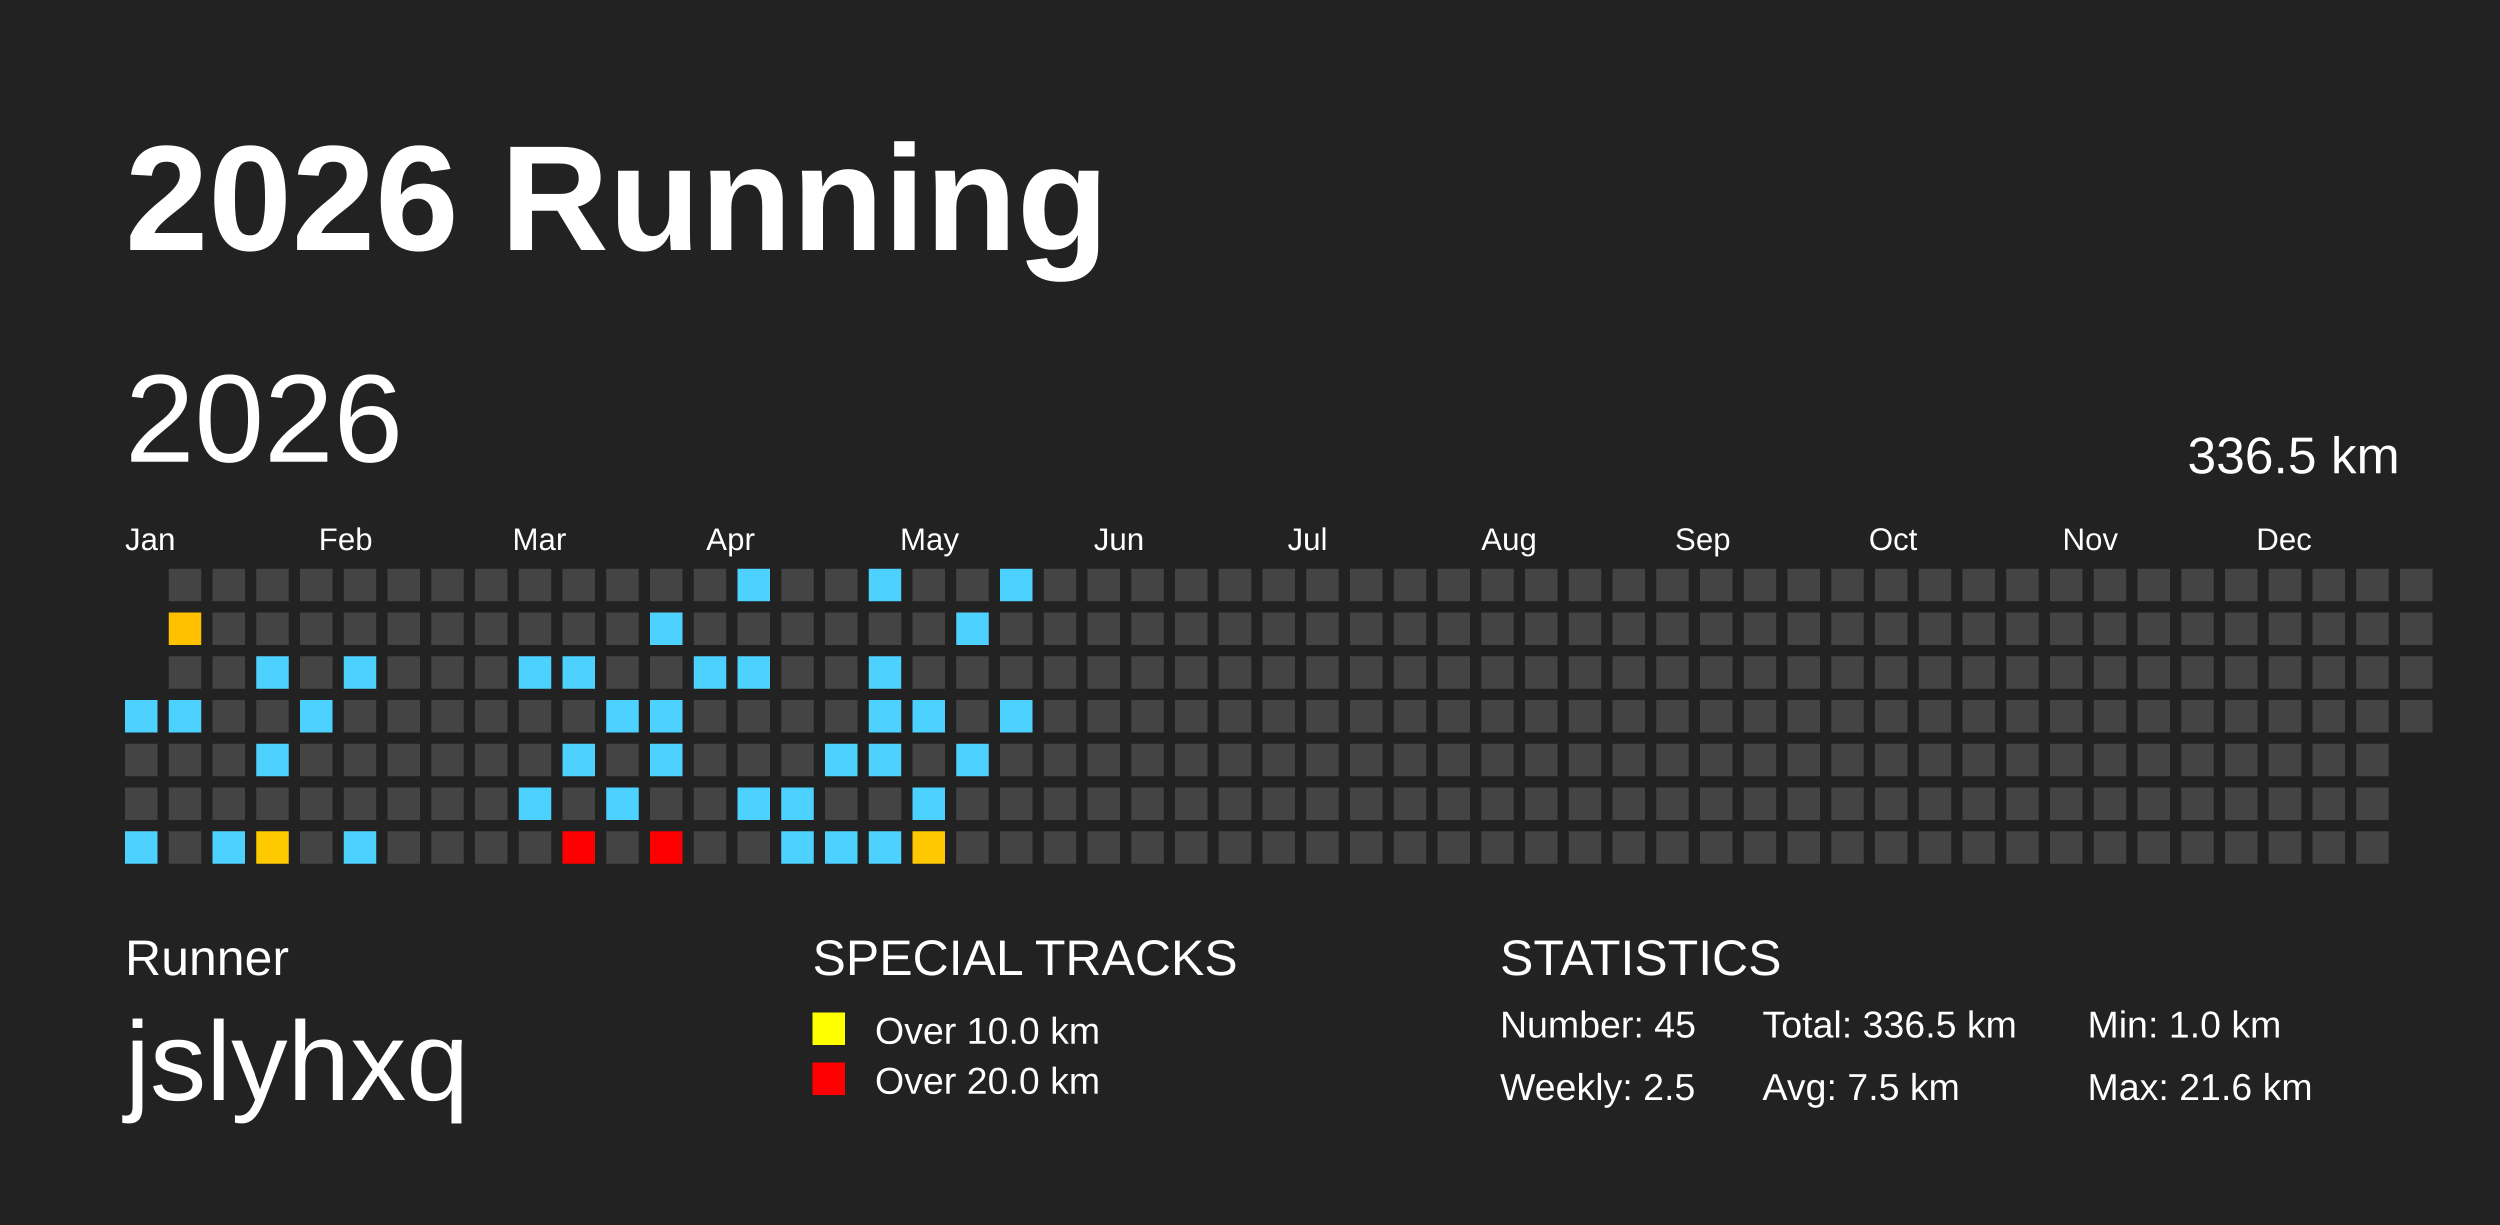
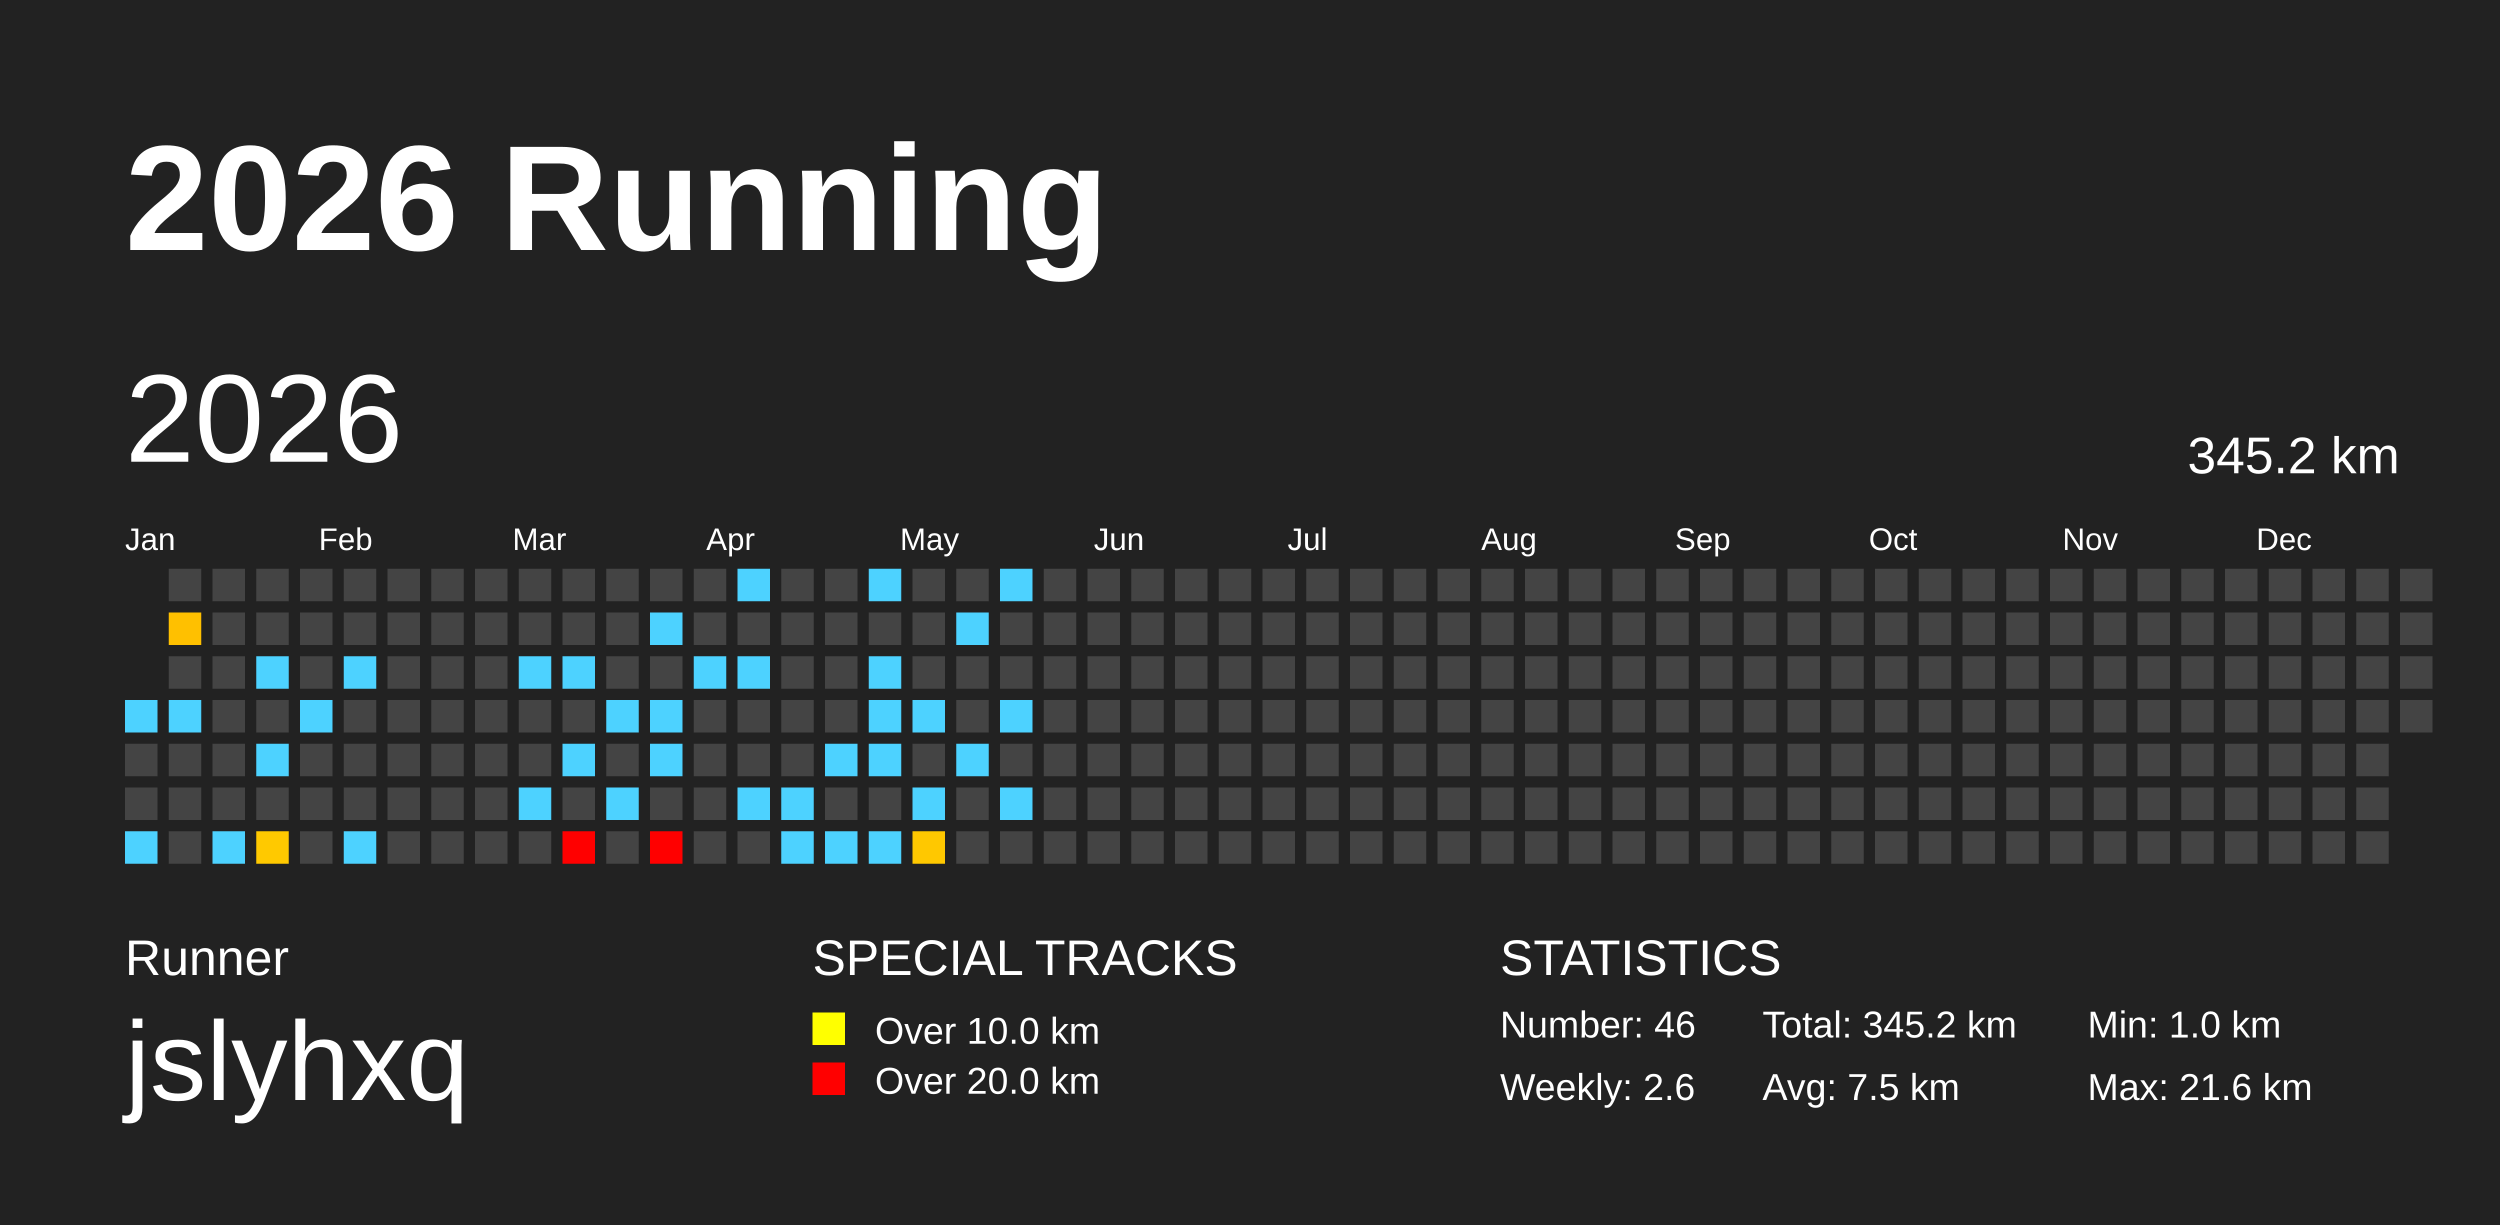
<svg xmlns="http://www.w3.org/2000/svg" baseProfile="full" height="98mm" version="1.1" viewBox="0,0,200,98" width="200mm">
  <defs />
  <rect fill="#222222" height="98" width="200" x="0" y="0" />
  <text fill="#FFFFFF" style="font-size:12px; font-family:Arial; font-weight:bold;" x="10" y="20">2026 Running</text>
  <text fill="#FFFFFF" style="font-size:4px; font-family:Arial" x="10" y="78">Runner</text>
  <text fill="#FFFFFF" style="font-size:9px; font-family:Arial" x="10" y="88">jslyhxq</text>
  <text fill="#FFFFFF" style="font-size:4px; font-family:Arial" x="65" y="78">SPECIAL TRACKS</text>
  <rect fill="yellow" height="2.6" width="2.6" x="65" y="81" />
  <text fill="#FFFFFF" style="font-size:3px; font-family:Arial" x="70" y="83.5">Over 10.0 km</text>
  <rect fill="red" height="2.6" width="2.6" x="65" y="85" />
  <text fill="#FFFFFF" style="font-size:3px; font-family:Arial" x="70" y="87.5">Over 20.0 km</text>
  <text fill="#FFFFFF" style="font-size:4px; font-family:Arial" x="120" y="78">STATISTICS</text>
-   <text fill="#FFFFFF" style="font-size:3px; font-family:Arial" x="120" y="83">Number: 45</text>
-   <text fill="#FFFFFF" style="font-size:3px; font-family:Arial" x="120" y="88">Weekly: 2.5</text>
-   <text fill="#FFFFFF" style="font-size:3px; font-family:Arial" x="141" y="83">Total: 336.5 km</text>
+   <text fill="#FFFFFF" style="font-size:3px; font-family:Arial" x="120" y="83">Number: 46</text>
+   <text fill="#FFFFFF" style="font-size:3px; font-family:Arial" x="120" y="88">Weekly: 2.6</text>
+   <text fill="#FFFFFF" style="font-size:3px; font-family:Arial" x="141" y="83">Total: 345.2 km</text>
  <text fill="#FFFFFF" style="font-size:3px; font-family:Arial" x="141" y="88">Avg: 7.5 km</text>
  <text fill="#FFFFFF" style="font-size:3px; font-family:Arial" x="167" y="83">Min: 1.0 km</text>
  <text fill="#FFFFFF" style="font-size:3px; font-family:Arial" x="167" y="88">Max: 21.6 km</text>
  <text dominant-baseline="hanging" fill="#FFFFFF" style="font-size:10.0px; font-family:Arial;" x="10" y="30">2026</text>
-   <text dominant-baseline="hanging" fill="#FFFFFF" style="font-size:4.125px; font-family:Arial;" x="175" y="35">336.5 km</text>
+   <text dominant-baseline="hanging" fill="#FFFFFF" style="font-size:4.125px; font-family:Arial;" x="175" y="35">345.2 km</text>
  <text fill="#FFFFFF" style="font-size:2.5px; font-family:Arial" x="10.0" y="44">Jan</text>
  <text fill="#FFFFFF" style="font-size:2.5px; font-family:Arial" x="25.5" y="44">Feb</text>
  <text fill="#FFFFFF" style="font-size:2.5px; font-family:Arial" x="41.0" y="44">Mar</text>
  <text fill="#FFFFFF" style="font-size:2.5px; font-family:Arial" x="56.5" y="44">Apr</text>
  <text fill="#FFFFFF" style="font-size:2.5px; font-family:Arial" x="72.0" y="44">May</text>
  <text fill="#FFFFFF" style="font-size:2.5px; font-family:Arial" x="87.5" y="44">Jun</text>
  <text fill="#FFFFFF" style="font-size:2.5px; font-family:Arial" x="103.0" y="44">Jul</text>
  <text fill="#FFFFFF" style="font-size:2.5px; font-family:Arial" x="118.5" y="44">Aug</text>
  <text fill="#FFFFFF" style="font-size:2.5px; font-family:Arial" x="134.0" y="44">Sep</text>
  <text fill="#FFFFFF" style="font-size:2.5px; font-family:Arial" x="149.5" y="44">Oct</text>
  <text fill="#FFFFFF" style="font-size:2.5px; font-family:Arial" x="165.0" y="44">Nov</text>
  <text fill="#FFFFFF" style="font-size:2.5px; font-family:Arial" x="180.5" y="44">Dec</text>
  <rect fill="#4dd2ff" height="2.6" width="2.6" x="10.0" y="56.0" />
  <rect fill="#444444" height="2.6" width="2.6" x="10.0" y="59.5" />
  <rect fill="#444444" height="2.6" width="2.6" x="10.0" y="63.0" />
  <rect fill="#4dd2ff" height="2.6" width="2.6" x="10.0" y="66.5" />
  <rect fill="#444444" height="2.6" width="2.6" x="13.5" y="45.5" />
  <rect fill="#ffc000" height="2.6" width="2.6" x="13.5" y="49.0" />
  <rect fill="#444444" height="2.6" width="2.6" x="13.5" y="52.5" />
  <rect fill="#4dd2ff" height="2.6" width="2.6" x="13.5" y="56.0" />
  <rect fill="#444444" height="2.6" width="2.6" x="13.5" y="59.5" />
  <rect fill="#444444" height="2.6" width="2.6" x="13.5" y="63.0" />
  <rect fill="#444444" height="2.6" width="2.6" x="13.5" y="66.5" />
  <rect fill="#444444" height="2.6" width="2.6" x="17.0" y="45.5" />
  <rect fill="#444444" height="2.6" width="2.6" x="17.0" y="49.0" />
  <rect fill="#444444" height="2.6" width="2.6" x="17.0" y="52.5" />
  <rect fill="#444444" height="2.6" width="2.6" x="17.0" y="56.0" />
  <rect fill="#444444" height="2.6" width="2.6" x="17.0" y="59.5" />
  <rect fill="#444444" height="2.6" width="2.6" x="17.0" y="63.0" />
  <rect fill="#4dd2ff" height="2.6" width="2.6" x="17.0" y="66.5" />
  <rect fill="#444444" height="2.6" width="2.6" x="20.5" y="45.5" />
  <rect fill="#444444" height="2.6" width="2.6" x="20.5" y="49.0" />
  <rect fill="#4dd2ff" height="2.6" width="2.6" x="20.5" y="52.5" />
  <rect fill="#444444" height="2.6" width="2.6" x="20.5" y="56.0" />
  <rect fill="#4dd2ff" height="2.6" width="2.6" x="20.5" y="59.5" />
  <rect fill="#444444" height="2.6" width="2.6" x="20.5" y="63.0" />
  <rect fill="#ffc900" height="2.6" width="2.6" x="20.5" y="66.5" />
  <rect fill="#444444" height="2.6" width="2.6" x="24.0" y="45.5" />
  <rect fill="#444444" height="2.6" width="2.6" x="24.0" y="49.0" />
  <rect fill="#444444" height="2.6" width="2.6" x="24.0" y="52.5" />
  <rect fill="#4dd2ff" height="2.6" width="2.6" x="24.0" y="56.0" />
  <rect fill="#444444" height="2.6" width="2.6" x="24.0" y="59.5" />
  <rect fill="#444444" height="2.6" width="2.6" x="24.0" y="63.0" />
  <rect fill="#444444" height="2.6" width="2.6" x="24.0" y="66.5" />
  <rect fill="#444444" height="2.6" width="2.6" x="27.5" y="45.5" />
  <rect fill="#444444" height="2.6" width="2.6" x="27.5" y="49.0" />
  <rect fill="#4dd2ff" height="2.6" width="2.6" x="27.5" y="52.5" />
  <rect fill="#444444" height="2.6" width="2.6" x="27.5" y="56.0" />
  <rect fill="#444444" height="2.6" width="2.6" x="27.5" y="59.5" />
  <rect fill="#444444" height="2.6" width="2.6" x="27.5" y="63.0" />
  <rect fill="#4dd2ff" height="2.6" width="2.6" x="27.5" y="66.5" />
  <rect fill="#444444" height="2.6" width="2.6" x="31.0" y="45.5" />
  <rect fill="#444444" height="2.6" width="2.6" x="31.0" y="49.0" />
  <rect fill="#444444" height="2.6" width="2.6" x="31.0" y="52.5" />
  <rect fill="#444444" height="2.6" width="2.6" x="31.0" y="56.0" />
  <rect fill="#444444" height="2.6" width="2.6" x="31.0" y="59.5" />
  <rect fill="#444444" height="2.6" width="2.6" x="31.0" y="63.0" />
  <rect fill="#444444" height="2.6" width="2.6" x="31.0" y="66.5" />
  <rect fill="#444444" height="2.6" width="2.6" x="34.5" y="45.5" />
  <rect fill="#444444" height="2.6" width="2.6" x="34.5" y="49.0" />
  <rect fill="#444444" height="2.6" width="2.6" x="34.5" y="52.5" />
  <rect fill="#444444" height="2.6" width="2.6" x="34.5" y="56.0" />
  <rect fill="#444444" height="2.6" width="2.6" x="34.5" y="59.5" />
  <rect fill="#444444" height="2.6" width="2.6" x="34.5" y="63.0" />
  <rect fill="#444444" height="2.6" width="2.6" x="34.5" y="66.5" />
  <rect fill="#444444" height="2.6" width="2.6" x="38.0" y="45.5" />
  <rect fill="#444444" height="2.6" width="2.6" x="38.0" y="49.0" />
  <rect fill="#444444" height="2.6" width="2.6" x="38.0" y="52.5" />
  <rect fill="#444444" height="2.6" width="2.6" x="38.0" y="56.0" />
  <rect fill="#444444" height="2.6" width="2.6" x="38.0" y="59.5" />
  <rect fill="#444444" height="2.6" width="2.6" x="38.0" y="63.0" />
  <rect fill="#444444" height="2.6" width="2.6" x="38.0" y="66.5" />
  <rect fill="#444444" height="2.6" width="2.6" x="41.5" y="45.5" />
  <rect fill="#444444" height="2.6" width="2.6" x="41.5" y="49.0" />
  <rect fill="#4dd2ff" height="2.6" width="2.6" x="41.5" y="52.5" />
  <rect fill="#444444" height="2.6" width="2.6" x="41.5" y="56.0" />
  <rect fill="#444444" height="2.6" width="2.6" x="41.5" y="59.5" />
  <rect fill="#4dd2ff" height="2.6" width="2.6" x="41.5" y="63.0" />
  <rect fill="#444444" height="2.6" width="2.6" x="41.5" y="66.5" />
  <rect fill="#444444" height="2.6" width="2.6" x="45.0" y="45.5" />
  <rect fill="#444444" height="2.6" width="2.6" x="45.0" y="49.0" />
  <rect fill="#4dd2ff" height="2.6" width="2.6" x="45.0" y="52.5" />
  <rect fill="#444444" height="2.6" width="2.6" x="45.0" y="56.0" />
  <rect fill="#4dd2ff" height="2.6" width="2.6" x="45.0" y="59.5" />
  <rect fill="#444444" height="2.6" width="2.6" x="45.0" y="63.0" />
  <rect fill="red" height="2.6" width="2.6" x="45.0" y="66.5" />
  <rect fill="#444444" height="2.6" width="2.6" x="48.5" y="45.5" />
  <rect fill="#444444" height="2.6" width="2.6" x="48.5" y="49.0" />
  <rect fill="#444444" height="2.6" width="2.6" x="48.5" y="52.5" />
  <rect fill="#4dd2ff" height="2.6" width="2.6" x="48.5" y="56.0" />
  <rect fill="#444444" height="2.6" width="2.6" x="48.5" y="59.5" />
  <rect fill="#4dd2ff" height="2.6" width="2.6" x="48.5" y="63.0" />
  <rect fill="#444444" height="2.6" width="2.6" x="48.5" y="66.5" />
  <rect fill="#444444" height="2.6" width="2.6" x="52.0" y="45.5" />
  <rect fill="#4dd2ff" height="2.6" width="2.6" x="52.0" y="49.0" />
  <rect fill="#444444" height="2.6" width="2.6" x="52.0" y="52.5" />
  <rect fill="#4dd2ff" height="2.6" width="2.6" x="52.0" y="56.0" />
  <rect fill="#4dd2ff" height="2.6" width="2.6" x="52.0" y="59.5" />
  <rect fill="#444444" height="2.6" width="2.6" x="52.0" y="63.0" />
  <rect fill="red" height="2.6" width="2.6" x="52.0" y="66.5" />
  <rect fill="#444444" height="2.6" width="2.6" x="55.5" y="45.5" />
  <rect fill="#444444" height="2.6" width="2.6" x="55.5" y="49.0" />
  <rect fill="#4dd2ff" height="2.6" width="2.6" x="55.5" y="52.5" />
  <rect fill="#444444" height="2.6" width="2.6" x="55.5" y="56.0" />
  <rect fill="#444444" height="2.6" width="2.6" x="55.5" y="59.5" />
  <rect fill="#444444" height="2.6" width="2.6" x="55.5" y="63.0" />
  <rect fill="#444444" height="2.6" width="2.6" x="55.5" y="66.5" />
  <rect fill="#4dd2ff" height="2.6" width="2.6" x="59.0" y="45.5" />
  <rect fill="#444444" height="2.6" width="2.6" x="59.0" y="49.0" />
  <rect fill="#4dd2ff" height="2.6" width="2.6" x="59.0" y="52.5" />
  <rect fill="#444444" height="2.6" width="2.6" x="59.0" y="56.0" />
  <rect fill="#444444" height="2.6" width="2.6" x="59.0" y="59.5" />
  <rect fill="#4dd2ff" height="2.6" width="2.6" x="59.0" y="63.0" />
  <rect fill="#444444" height="2.6" width="2.6" x="59.0" y="66.5" />
  <rect fill="#444444" height="2.6" width="2.6" x="62.5" y="45.5" />
  <rect fill="#444444" height="2.6" width="2.6" x="62.5" y="49.0" />
  <rect fill="#444444" height="2.6" width="2.6" x="62.5" y="52.5" />
  <rect fill="#444444" height="2.6" width="2.6" x="62.5" y="56.0" />
  <rect fill="#444444" height="2.6" width="2.6" x="62.5" y="59.5" />
  <rect fill="#4dd2ff" height="2.6" width="2.6" x="62.5" y="63.0" />
  <rect fill="#4dd2ff" height="2.6" width="2.6" x="62.5" y="66.5" />
  <rect fill="#444444" height="2.6" width="2.6" x="66.0" y="45.5" />
  <rect fill="#444444" height="2.6" width="2.6" x="66.0" y="49.0" />
  <rect fill="#444444" height="2.6" width="2.6" x="66.0" y="52.5" />
  <rect fill="#444444" height="2.6" width="2.6" x="66.0" y="56.0" />
  <rect fill="#4dd2ff" height="2.6" width="2.6" x="66.0" y="59.5" />
  <rect fill="#444444" height="2.6" width="2.6" x="66.0" y="63.0" />
  <rect fill="#4dd2ff" height="2.6" width="2.6" x="66.0" y="66.5" />
  <rect fill="#4dd2ff" height="2.6" width="2.6" x="69.5" y="45.5" />
  <rect fill="#444444" height="2.6" width="2.6" x="69.5" y="49.0" />
  <rect fill="#4dd2ff" height="2.6" width="2.6" x="69.5" y="52.5" />
  <rect fill="#4dd2ff" height="2.6" width="2.6" x="69.5" y="56.0" />
  <rect fill="#4dd2ff" height="2.6" width="2.6" x="69.5" y="59.5" />
  <rect fill="#444444" height="2.6" width="2.6" x="69.5" y="63.0" />
  <rect fill="#4dd2ff" height="2.6" width="2.6" x="69.5" y="66.5" />
  <rect fill="#444444" height="2.6" width="2.6" x="73.0" y="45.5" />
  <rect fill="#444444" height="2.6" width="2.6" x="73.0" y="49.0" />
  <rect fill="#444444" height="2.6" width="2.6" x="73.0" y="52.5" />
  <rect fill="#4dd2ff" height="2.6" width="2.6" x="73.0" y="56.0" />
  <rect fill="#444444" height="2.6" width="2.6" x="73.0" y="59.5" />
  <rect fill="#4dd2ff" height="2.6" width="2.6" x="73.0" y="63.0" />
  <rect fill="#ffc800" height="2.6" width="2.6" x="73.0" y="66.5" />
  <rect fill="#444444" height="2.6" width="2.6" x="76.5" y="45.5" />
  <rect fill="#4dd2ff" height="2.6" width="2.6" x="76.5" y="49.0" />
  <rect fill="#444444" height="2.6" width="2.6" x="76.5" y="52.5" />
  <rect fill="#444444" height="2.6" width="2.6" x="76.5" y="56.0" />
  <rect fill="#4dd2ff" height="2.6" width="2.6" x="76.5" y="59.5" />
  <rect fill="#444444" height="2.6" width="2.6" x="76.5" y="63.0" />
  <rect fill="#444444" height="2.6" width="2.6" x="76.5" y="66.5" />
  <rect fill="#4dd2ff" height="2.6" width="2.6" x="80.0" y="45.5" />
  <rect fill="#444444" height="2.6" width="2.6" x="80.0" y="49.0" />
  <rect fill="#444444" height="2.6" width="2.6" x="80.0" y="52.5" />
  <rect fill="#4dd2ff" height="2.6" width="2.6" x="80.0" y="56.0" />
  <rect fill="#444444" height="2.6" width="2.6" x="80.0" y="59.5" />
-   <rect fill="#444444" height="2.6" width="2.6" x="80.0" y="63.0" />
+   <rect fill="#4dd2ff" height="2.6" width="2.6" x="80.0" y="63.0" />
  <rect fill="#444444" height="2.6" width="2.6" x="80.0" y="66.5" />
  <rect fill="#444444" height="2.6" width="2.6" x="83.5" y="45.5" />
  <rect fill="#444444" height="2.6" width="2.6" x="83.5" y="49.0" />
  <rect fill="#444444" height="2.6" width="2.6" x="83.5" y="52.5" />
  <rect fill="#444444" height="2.6" width="2.6" x="83.5" y="56.0" />
  <rect fill="#444444" height="2.6" width="2.6" x="83.5" y="59.5" />
  <rect fill="#444444" height="2.6" width="2.6" x="83.5" y="63.0" />
  <rect fill="#444444" height="2.6" width="2.6" x="83.5" y="66.5" />
  <rect fill="#444444" height="2.6" width="2.6" x="87.0" y="45.5" />
  <rect fill="#444444" height="2.6" width="2.6" x="87.0" y="49.0" />
  <rect fill="#444444" height="2.6" width="2.6" x="87.0" y="52.5" />
  <rect fill="#444444" height="2.6" width="2.6" x="87.0" y="56.0" />
  <rect fill="#444444" height="2.6" width="2.6" x="87.0" y="59.5" />
  <rect fill="#444444" height="2.6" width="2.6" x="87.0" y="63.0" />
  <rect fill="#444444" height="2.6" width="2.6" x="87.0" y="66.5" />
  <rect fill="#444444" height="2.6" width="2.6" x="90.5" y="45.5" />
  <rect fill="#444444" height="2.6" width="2.6" x="90.5" y="49.0" />
  <rect fill="#444444" height="2.6" width="2.6" x="90.5" y="52.5" />
  <rect fill="#444444" height="2.6" width="2.6" x="90.5" y="56.0" />
  <rect fill="#444444" height="2.6" width="2.6" x="90.5" y="59.5" />
  <rect fill="#444444" height="2.6" width="2.6" x="90.5" y="63.0" />
  <rect fill="#444444" height="2.6" width="2.6" x="90.5" y="66.5" />
  <rect fill="#444444" height="2.6" width="2.6" x="94.0" y="45.5" />
  <rect fill="#444444" height="2.6" width="2.6" x="94.0" y="49.0" />
  <rect fill="#444444" height="2.6" width="2.6" x="94.0" y="52.5" />
  <rect fill="#444444" height="2.6" width="2.6" x="94.0" y="56.0" />
  <rect fill="#444444" height="2.6" width="2.6" x="94.0" y="59.5" />
  <rect fill="#444444" height="2.6" width="2.6" x="94.0" y="63.0" />
  <rect fill="#444444" height="2.6" width="2.6" x="94.0" y="66.5" />
  <rect fill="#444444" height="2.6" width="2.6" x="97.5" y="45.5" />
  <rect fill="#444444" height="2.6" width="2.6" x="97.5" y="49.0" />
  <rect fill="#444444" height="2.6" width="2.6" x="97.5" y="52.5" />
  <rect fill="#444444" height="2.6" width="2.6" x="97.5" y="56.0" />
  <rect fill="#444444" height="2.6" width="2.6" x="97.5" y="59.5" />
  <rect fill="#444444" height="2.6" width="2.6" x="97.5" y="63.0" />
  <rect fill="#444444" height="2.6" width="2.6" x="97.5" y="66.5" />
  <rect fill="#444444" height="2.6" width="2.6" x="101.0" y="45.5" />
  <rect fill="#444444" height="2.6" width="2.6" x="101.0" y="49.0" />
  <rect fill="#444444" height="2.6" width="2.6" x="101.0" y="52.5" />
  <rect fill="#444444" height="2.6" width="2.6" x="101.0" y="56.0" />
  <rect fill="#444444" height="2.6" width="2.6" x="101.0" y="59.5" />
  <rect fill="#444444" height="2.6" width="2.6" x="101.0" y="63.0" />
  <rect fill="#444444" height="2.6" width="2.6" x="101.0" y="66.5" />
  <rect fill="#444444" height="2.6" width="2.6" x="104.5" y="45.5" />
  <rect fill="#444444" height="2.6" width="2.6" x="104.5" y="49.0" />
  <rect fill="#444444" height="2.6" width="2.6" x="104.5" y="52.5" />
  <rect fill="#444444" height="2.6" width="2.6" x="104.5" y="56.0" />
  <rect fill="#444444" height="2.6" width="2.6" x="104.5" y="59.5" />
  <rect fill="#444444" height="2.6" width="2.6" x="104.5" y="63.0" />
  <rect fill="#444444" height="2.6" width="2.6" x="104.5" y="66.5" />
  <rect fill="#444444" height="2.6" width="2.6" x="108.0" y="45.5" />
  <rect fill="#444444" height="2.6" width="2.6" x="108.0" y="49.0" />
  <rect fill="#444444" height="2.6" width="2.6" x="108.0" y="52.5" />
  <rect fill="#444444" height="2.6" width="2.6" x="108.0" y="56.0" />
  <rect fill="#444444" height="2.6" width="2.6" x="108.0" y="59.5" />
  <rect fill="#444444" height="2.6" width="2.6" x="108.0" y="63.0" />
  <rect fill="#444444" height="2.6" width="2.6" x="108.0" y="66.5" />
  <rect fill="#444444" height="2.6" width="2.6" x="111.5" y="45.5" />
  <rect fill="#444444" height="2.6" width="2.6" x="111.5" y="49.0" />
  <rect fill="#444444" height="2.6" width="2.6" x="111.5" y="52.5" />
  <rect fill="#444444" height="2.6" width="2.6" x="111.5" y="56.0" />
  <rect fill="#444444" height="2.6" width="2.6" x="111.5" y="59.5" />
  <rect fill="#444444" height="2.6" width="2.6" x="111.5" y="63.0" />
  <rect fill="#444444" height="2.6" width="2.6" x="111.5" y="66.5" />
  <rect fill="#444444" height="2.6" width="2.6" x="115.0" y="45.5" />
  <rect fill="#444444" height="2.6" width="2.6" x="115.0" y="49.0" />
  <rect fill="#444444" height="2.6" width="2.6" x="115.0" y="52.5" />
  <rect fill="#444444" height="2.6" width="2.6" x="115.0" y="56.0" />
  <rect fill="#444444" height="2.6" width="2.6" x="115.0" y="59.5" />
  <rect fill="#444444" height="2.6" width="2.6" x="115.0" y="63.0" />
  <rect fill="#444444" height="2.6" width="2.6" x="115.0" y="66.5" />
  <rect fill="#444444" height="2.6" width="2.6" x="118.5" y="45.5" />
  <rect fill="#444444" height="2.6" width="2.6" x="118.5" y="49.0" />
  <rect fill="#444444" height="2.6" width="2.6" x="118.5" y="52.5" />
  <rect fill="#444444" height="2.6" width="2.6" x="118.5" y="56.0" />
  <rect fill="#444444" height="2.6" width="2.6" x="118.5" y="59.5" />
  <rect fill="#444444" height="2.6" width="2.6" x="118.5" y="63.0" />
  <rect fill="#444444" height="2.6" width="2.6" x="118.5" y="66.5" />
  <rect fill="#444444" height="2.6" width="2.6" x="122.0" y="45.5" />
  <rect fill="#444444" height="2.6" width="2.6" x="122.0" y="49.0" />
  <rect fill="#444444" height="2.6" width="2.6" x="122.0" y="52.5" />
  <rect fill="#444444" height="2.6" width="2.6" x="122.0" y="56.0" />
  <rect fill="#444444" height="2.6" width="2.6" x="122.0" y="59.5" />
  <rect fill="#444444" height="2.6" width="2.6" x="122.0" y="63.0" />
  <rect fill="#444444" height="2.6" width="2.6" x="122.0" y="66.5" />
  <rect fill="#444444" height="2.6" width="2.6" x="125.5" y="45.5" />
  <rect fill="#444444" height="2.6" width="2.6" x="125.5" y="49.0" />
  <rect fill="#444444" height="2.6" width="2.6" x="125.5" y="52.5" />
  <rect fill="#444444" height="2.6" width="2.6" x="125.5" y="56.0" />
  <rect fill="#444444" height="2.6" width="2.6" x="125.5" y="59.5" />
  <rect fill="#444444" height="2.6" width="2.6" x="125.5" y="63.0" />
  <rect fill="#444444" height="2.6" width="2.6" x="125.5" y="66.5" />
  <rect fill="#444444" height="2.6" width="2.6" x="129.0" y="45.5" />
  <rect fill="#444444" height="2.6" width="2.6" x="129.0" y="49.0" />
  <rect fill="#444444" height="2.6" width="2.6" x="129.0" y="52.5" />
  <rect fill="#444444" height="2.6" width="2.6" x="129.0" y="56.0" />
  <rect fill="#444444" height="2.6" width="2.6" x="129.0" y="59.5" />
  <rect fill="#444444" height="2.6" width="2.6" x="129.0" y="63.0" />
  <rect fill="#444444" height="2.6" width="2.6" x="129.0" y="66.5" />
  <rect fill="#444444" height="2.6" width="2.6" x="132.5" y="45.5" />
  <rect fill="#444444" height="2.6" width="2.6" x="132.5" y="49.0" />
  <rect fill="#444444" height="2.6" width="2.6" x="132.5" y="52.5" />
  <rect fill="#444444" height="2.6" width="2.6" x="132.5" y="56.0" />
  <rect fill="#444444" height="2.6" width="2.6" x="132.5" y="59.5" />
  <rect fill="#444444" height="2.6" width="2.6" x="132.5" y="63.0" />
  <rect fill="#444444" height="2.6" width="2.6" x="132.5" y="66.5" />
  <rect fill="#444444" height="2.6" width="2.6" x="136.0" y="45.5" />
  <rect fill="#444444" height="2.6" width="2.6" x="136.0" y="49.0" />
  <rect fill="#444444" height="2.6" width="2.6" x="136.0" y="52.5" />
  <rect fill="#444444" height="2.6" width="2.6" x="136.0" y="56.0" />
  <rect fill="#444444" height="2.6" width="2.6" x="136.0" y="59.5" />
  <rect fill="#444444" height="2.6" width="2.6" x="136.0" y="63.0" />
  <rect fill="#444444" height="2.6" width="2.6" x="136.0" y="66.5" />
  <rect fill="#444444" height="2.6" width="2.6" x="139.5" y="45.5" />
  <rect fill="#444444" height="2.6" width="2.6" x="139.5" y="49.0" />
  <rect fill="#444444" height="2.6" width="2.6" x="139.5" y="52.5" />
  <rect fill="#444444" height="2.6" width="2.6" x="139.5" y="56.0" />
  <rect fill="#444444" height="2.6" width="2.6" x="139.5" y="59.5" />
  <rect fill="#444444" height="2.6" width="2.6" x="139.5" y="63.0" />
  <rect fill="#444444" height="2.6" width="2.6" x="139.5" y="66.5" />
  <rect fill="#444444" height="2.6" width="2.6" x="143.0" y="45.5" />
  <rect fill="#444444" height="2.6" width="2.6" x="143.0" y="49.0" />
  <rect fill="#444444" height="2.6" width="2.6" x="143.0" y="52.5" />
  <rect fill="#444444" height="2.6" width="2.6" x="143.0" y="56.0" />
  <rect fill="#444444" height="2.6" width="2.6" x="143.0" y="59.5" />
  <rect fill="#444444" height="2.6" width="2.6" x="143.0" y="63.0" />
  <rect fill="#444444" height="2.6" width="2.6" x="143.0" y="66.5" />
  <rect fill="#444444" height="2.6" width="2.6" x="146.5" y="45.5" />
  <rect fill="#444444" height="2.6" width="2.6" x="146.5" y="49.0" />
  <rect fill="#444444" height="2.6" width="2.6" x="146.5" y="52.5" />
  <rect fill="#444444" height="2.6" width="2.6" x="146.5" y="56.0" />
  <rect fill="#444444" height="2.6" width="2.6" x="146.5" y="59.5" />
  <rect fill="#444444" height="2.6" width="2.6" x="146.5" y="63.0" />
  <rect fill="#444444" height="2.6" width="2.6" x="146.5" y="66.5" />
  <rect fill="#444444" height="2.6" width="2.6" x="150.0" y="45.5" />
  <rect fill="#444444" height="2.6" width="2.6" x="150.0" y="49.0" />
  <rect fill="#444444" height="2.6" width="2.6" x="150.0" y="52.5" />
  <rect fill="#444444" height="2.6" width="2.6" x="150.0" y="56.0" />
  <rect fill="#444444" height="2.6" width="2.6" x="150.0" y="59.5" />
  <rect fill="#444444" height="2.6" width="2.6" x="150.0" y="63.0" />
  <rect fill="#444444" height="2.6" width="2.6" x="150.0" y="66.5" />
  <rect fill="#444444" height="2.6" width="2.6" x="153.5" y="45.5" />
  <rect fill="#444444" height="2.6" width="2.6" x="153.5" y="49.0" />
  <rect fill="#444444" height="2.6" width="2.6" x="153.5" y="52.5" />
  <rect fill="#444444" height="2.6" width="2.6" x="153.5" y="56.0" />
  <rect fill="#444444" height="2.6" width="2.6" x="153.5" y="59.5" />
  <rect fill="#444444" height="2.6" width="2.6" x="153.5" y="63.0" />
  <rect fill="#444444" height="2.6" width="2.6" x="153.5" y="66.5" />
  <rect fill="#444444" height="2.6" width="2.6" x="157.0" y="45.5" />
  <rect fill="#444444" height="2.6" width="2.6" x="157.0" y="49.0" />
  <rect fill="#444444" height="2.6" width="2.6" x="157.0" y="52.5" />
  <rect fill="#444444" height="2.6" width="2.6" x="157.0" y="56.0" />
  <rect fill="#444444" height="2.6" width="2.6" x="157.0" y="59.5" />
  <rect fill="#444444" height="2.6" width="2.6" x="157.0" y="63.0" />
  <rect fill="#444444" height="2.6" width="2.6" x="157.0" y="66.5" />
  <rect fill="#444444" height="2.6" width="2.6" x="160.5" y="45.5" />
  <rect fill="#444444" height="2.6" width="2.6" x="160.5" y="49.0" />
  <rect fill="#444444" height="2.6" width="2.6" x="160.5" y="52.5" />
  <rect fill="#444444" height="2.6" width="2.6" x="160.5" y="56.0" />
  <rect fill="#444444" height="2.6" width="2.6" x="160.5" y="59.5" />
  <rect fill="#444444" height="2.6" width="2.6" x="160.5" y="63.0" />
  <rect fill="#444444" height="2.6" width="2.6" x="160.5" y="66.5" />
  <rect fill="#444444" height="2.6" width="2.6" x="164.0" y="45.5" />
  <rect fill="#444444" height="2.6" width="2.6" x="164.0" y="49.0" />
  <rect fill="#444444" height="2.6" width="2.6" x="164.0" y="52.5" />
  <rect fill="#444444" height="2.6" width="2.6" x="164.0" y="56.0" />
  <rect fill="#444444" height="2.6" width="2.6" x="164.0" y="59.5" />
  <rect fill="#444444" height="2.6" width="2.6" x="164.0" y="63.0" />
  <rect fill="#444444" height="2.6" width="2.6" x="164.0" y="66.5" />
  <rect fill="#444444" height="2.6" width="2.6" x="167.5" y="45.5" />
  <rect fill="#444444" height="2.6" width="2.6" x="167.5" y="49.0" />
  <rect fill="#444444" height="2.6" width="2.6" x="167.5" y="52.5" />
  <rect fill="#444444" height="2.6" width="2.6" x="167.5" y="56.0" />
  <rect fill="#444444" height="2.6" width="2.6" x="167.5" y="59.5" />
  <rect fill="#444444" height="2.6" width="2.6" x="167.5" y="63.0" />
  <rect fill="#444444" height="2.6" width="2.6" x="167.5" y="66.5" />
  <rect fill="#444444" height="2.6" width="2.6" x="171.0" y="45.5" />
  <rect fill="#444444" height="2.6" width="2.6" x="171.0" y="49.0" />
  <rect fill="#444444" height="2.6" width="2.6" x="171.0" y="52.5" />
  <rect fill="#444444" height="2.6" width="2.6" x="171.0" y="56.0" />
  <rect fill="#444444" height="2.6" width="2.6" x="171.0" y="59.5" />
  <rect fill="#444444" height="2.6" width="2.6" x="171.0" y="63.0" />
  <rect fill="#444444" height="2.6" width="2.6" x="171.0" y="66.5" />
  <rect fill="#444444" height="2.6" width="2.6" x="174.5" y="45.5" />
  <rect fill="#444444" height="2.6" width="2.6" x="174.5" y="49.0" />
  <rect fill="#444444" height="2.6" width="2.6" x="174.5" y="52.5" />
  <rect fill="#444444" height="2.6" width="2.6" x="174.5" y="56.0" />
  <rect fill="#444444" height="2.6" width="2.6" x="174.5" y="59.5" />
  <rect fill="#444444" height="2.6" width="2.6" x="174.5" y="63.0" />
  <rect fill="#444444" height="2.6" width="2.6" x="174.5" y="66.5" />
  <rect fill="#444444" height="2.6" width="2.6" x="178.0" y="45.5" />
  <rect fill="#444444" height="2.6" width="2.6" x="178.0" y="49.0" />
  <rect fill="#444444" height="2.6" width="2.6" x="178.0" y="52.5" />
  <rect fill="#444444" height="2.6" width="2.6" x="178.0" y="56.0" />
  <rect fill="#444444" height="2.6" width="2.6" x="178.0" y="59.5" />
  <rect fill="#444444" height="2.6" width="2.6" x="178.0" y="63.0" />
  <rect fill="#444444" height="2.6" width="2.6" x="178.0" y="66.5" />
  <rect fill="#444444" height="2.6" width="2.6" x="181.5" y="45.5" />
  <rect fill="#444444" height="2.6" width="2.6" x="181.5" y="49.0" />
  <rect fill="#444444" height="2.6" width="2.6" x="181.5" y="52.5" />
  <rect fill="#444444" height="2.6" width="2.6" x="181.5" y="56.0" />
  <rect fill="#444444" height="2.6" width="2.6" x="181.5" y="59.5" />
  <rect fill="#444444" height="2.6" width="2.6" x="181.5" y="63.0" />
  <rect fill="#444444" height="2.6" width="2.6" x="181.5" y="66.5" />
  <rect fill="#444444" height="2.6" width="2.6" x="185.0" y="45.5" />
  <rect fill="#444444" height="2.6" width="2.6" x="185.0" y="49.0" />
  <rect fill="#444444" height="2.6" width="2.6" x="185.0" y="52.5" />
  <rect fill="#444444" height="2.6" width="2.6" x="185.0" y="56.0" />
  <rect fill="#444444" height="2.6" width="2.6" x="185.0" y="59.5" />
  <rect fill="#444444" height="2.6" width="2.6" x="185.0" y="63.0" />
  <rect fill="#444444" height="2.6" width="2.6" x="185.0" y="66.5" />
  <rect fill="#444444" height="2.6" width="2.6" x="188.5" y="45.5" />
  <rect fill="#444444" height="2.6" width="2.6" x="188.5" y="49.0" />
  <rect fill="#444444" height="2.6" width="2.6" x="188.5" y="52.5" />
  <rect fill="#444444" height="2.6" width="2.6" x="188.5" y="56.0" />
  <rect fill="#444444" height="2.6" width="2.6" x="188.5" y="59.5" />
  <rect fill="#444444" height="2.6" width="2.6" x="188.5" y="63.0" />
  <rect fill="#444444" height="2.6" width="2.6" x="188.5" y="66.5" />
  <rect fill="#444444" height="2.6" width="2.6" x="192.0" y="45.5" />
  <rect fill="#444444" height="2.6" width="2.6" x="192.0" y="49.0" />
  <rect fill="#444444" height="2.6" width="2.6" x="192.0" y="52.5" />
  <rect fill="#444444" height="2.6" width="2.6" x="192.0" y="56.0" />
</svg>
